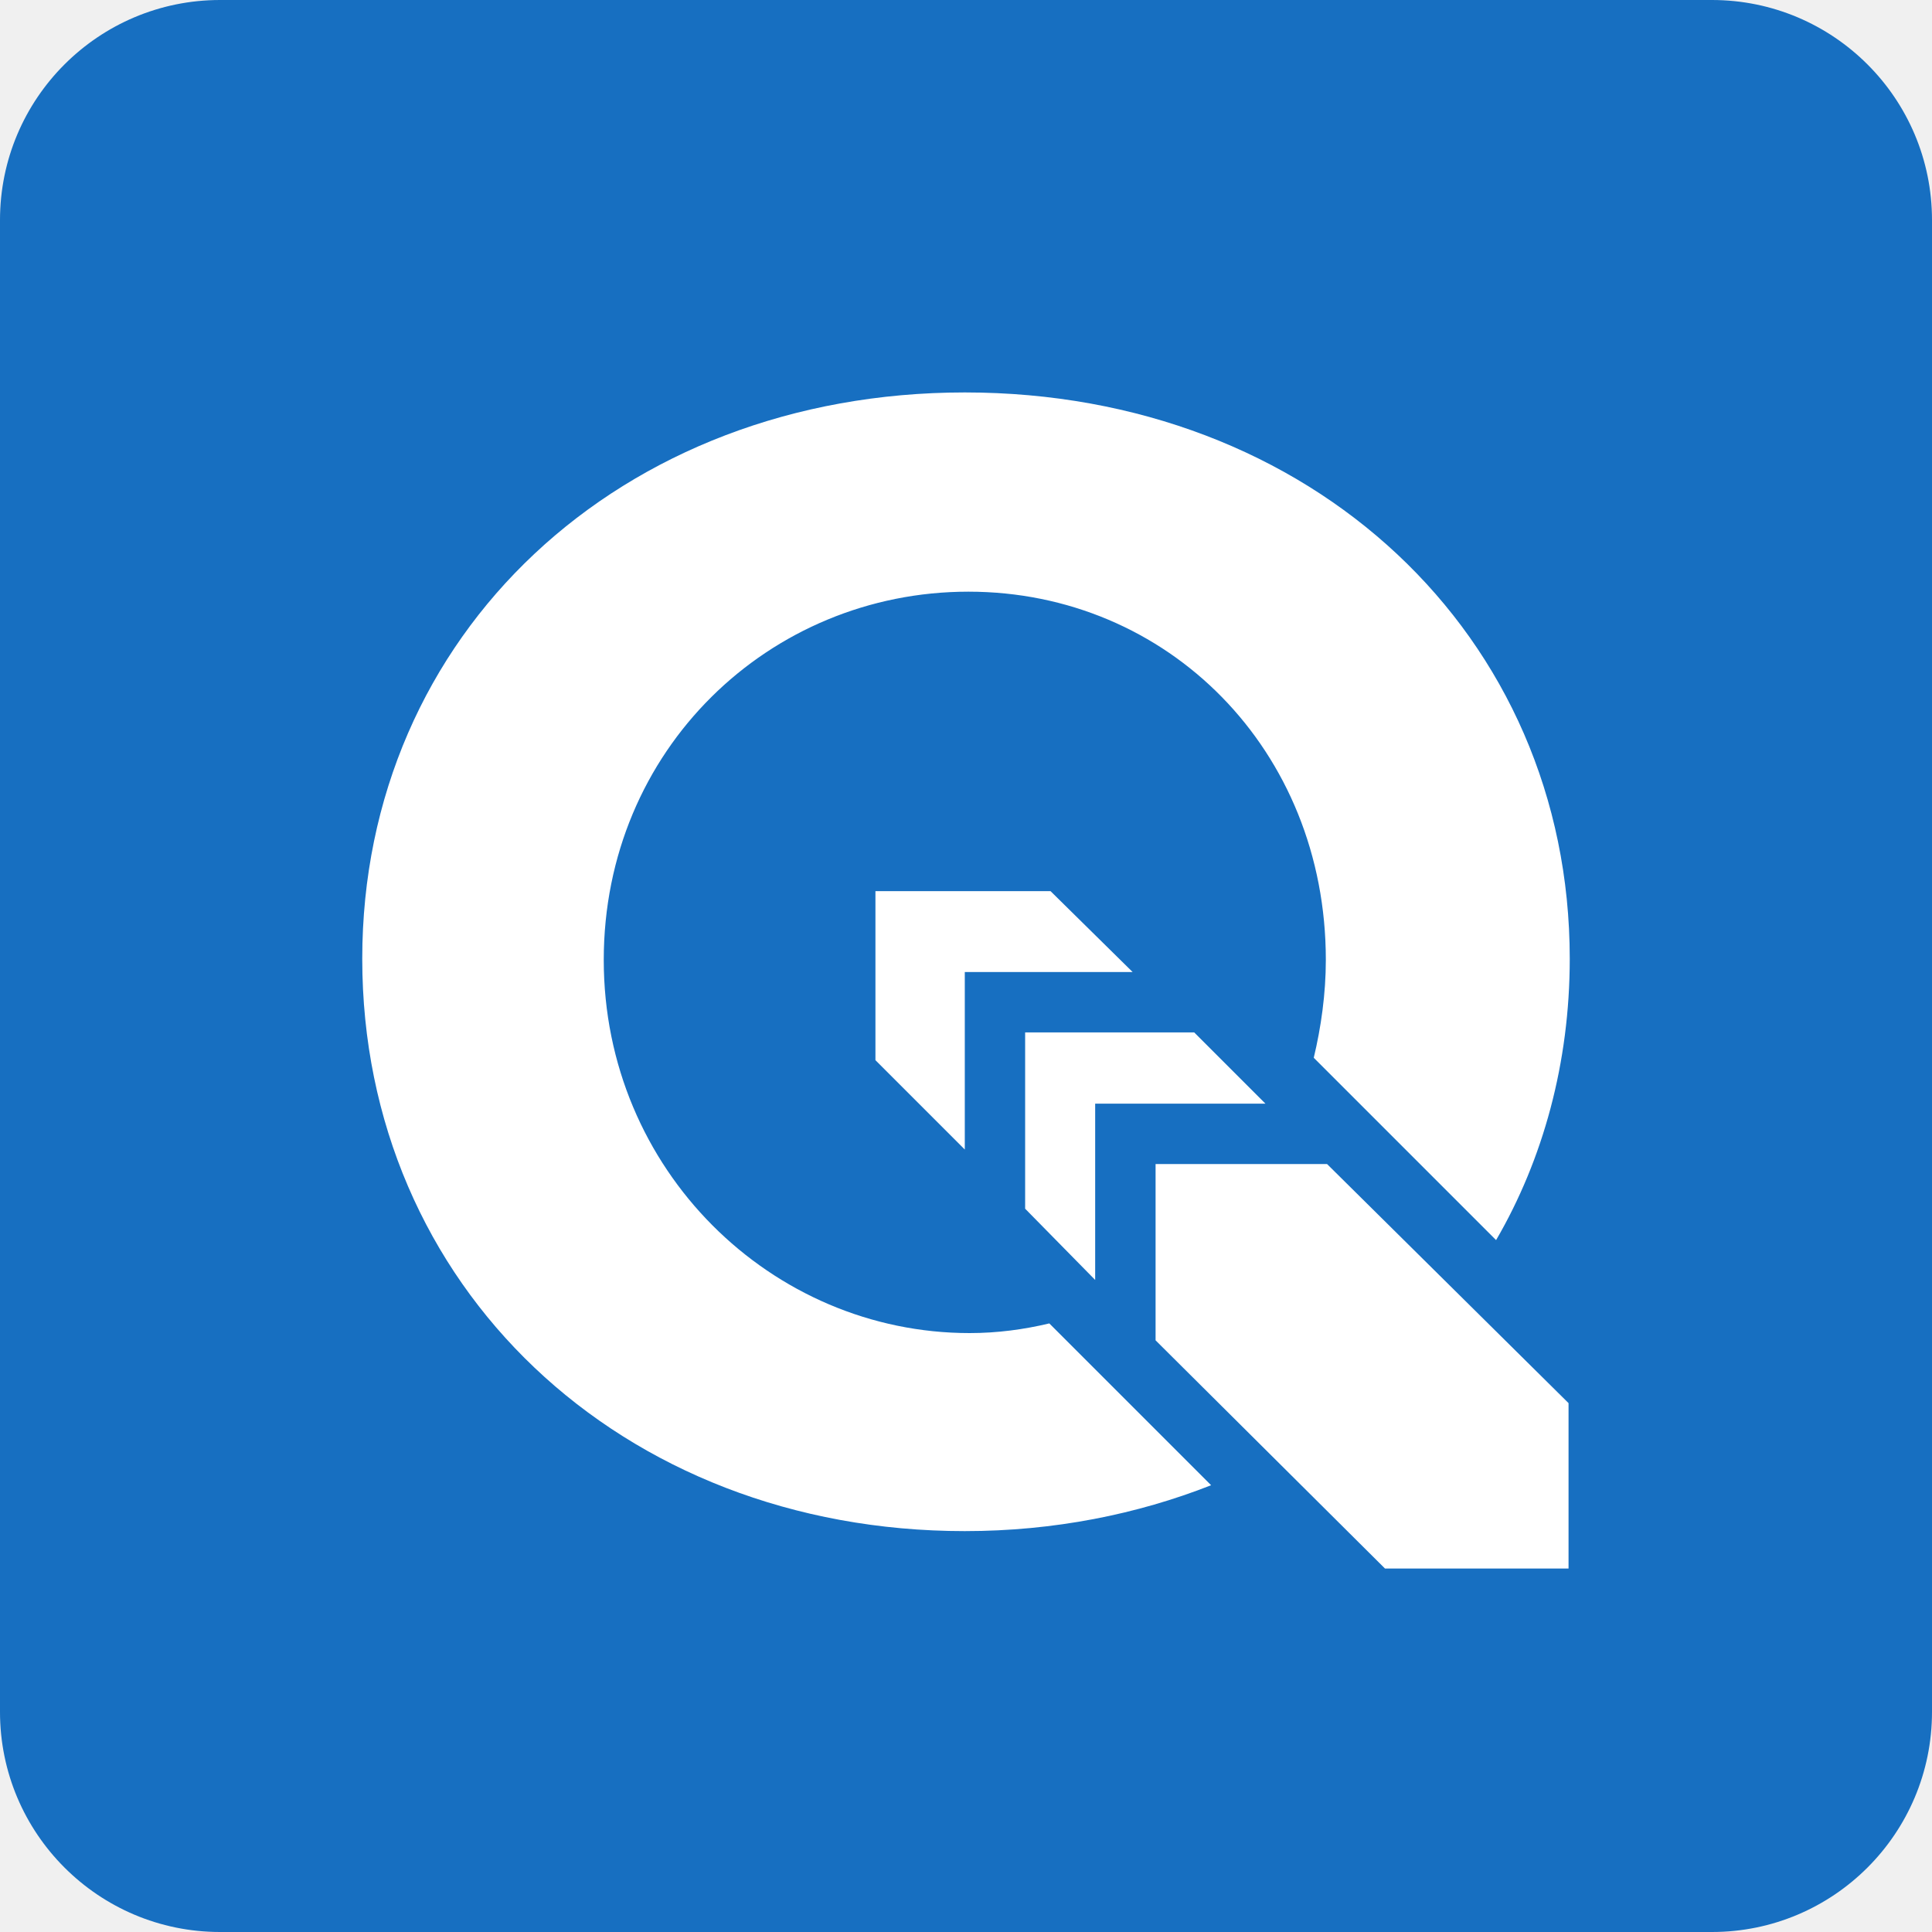
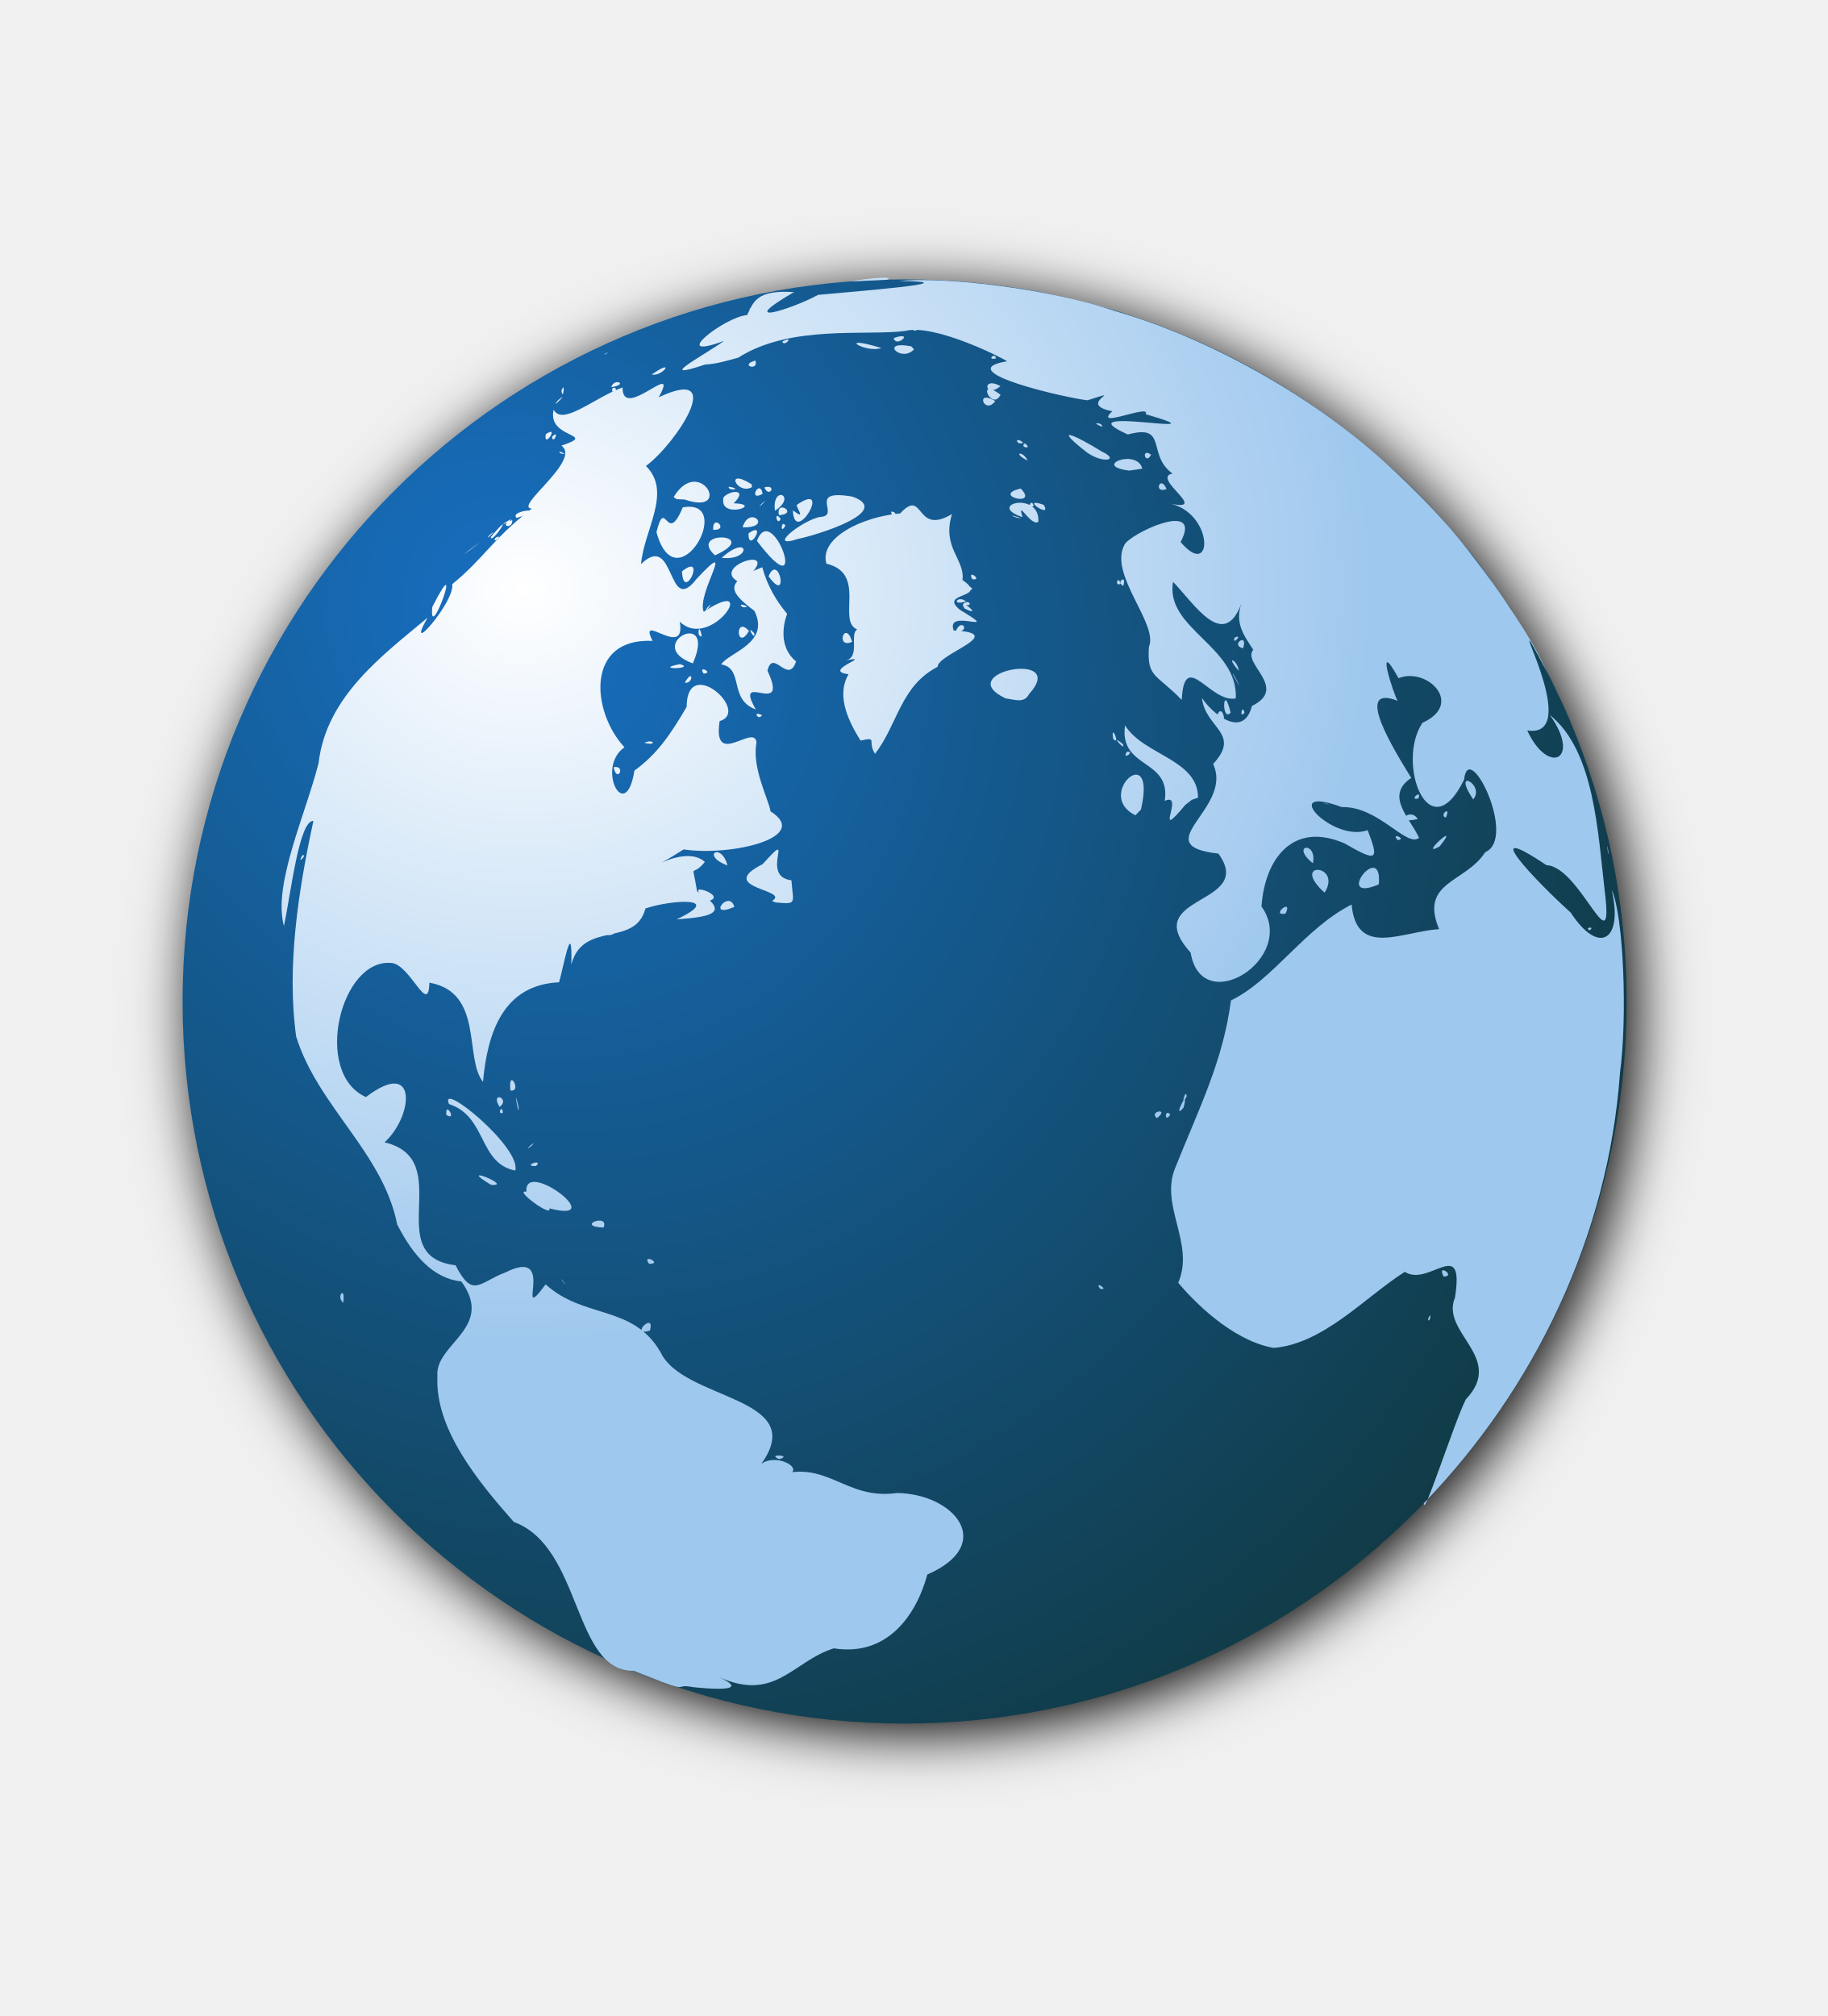
- <svg xmlns="http://www.w3.org/2000/svg" width="64" height="64" fill="none" viewBox="0 0 64 64">
-   <g clip-path="url(#a)">
-     <rect width="64" height="64" fill="#176fc1" rx="7.291" />
-     <path fill="#fff" d="m41.919 36.56-2.36-2.36h-5.6v5.84l2.32 2.36v-5.84z" />
-     <path fill="#fff" d="M34.76 43.84c-.84.2-1.72.32-2.64.32-6.56 0-12.12-5.4-12.12-12.36s5.48-12.2 12.08-12.2 11.84 5.24 11.84 12.2c0 1.12-.16 2.24-.4 3.24l6.04 6.04C51.12 38.4 52 35.2 52 31.76 52 21.04 43.44 13 31.96 13 20.56 13 12 21 12 31.76c0 10.84 8.56 18.96 19.96 18.96 2.96 0 5.72-.56 8.16-1.52z" />
-     <path fill="#fff" d="M43.96 38.56h-5.68v5.84l7.6 7.56h6.08v-5.48zM31.96 32.2h5.56l-2.72-2.68H29v5.6l2.96 2.96z" />
-   </g>
-   <defs>
-     <clipPath id="a">
-       <path fill="#fff" d="M0 0h64v64H0z" />
-     </clipPath>
-   </defs>
+ <svg xmlns="http://www.w3.org/2000/svg" height="65.359" viewBox="550 550 69.144 76.252" width="59.266" version="1.1" id="svg9">
+   <defs id="defs9" />
+   <radialGradient id="a" cx="745.869" cy="741.88" gradientTransform="matrix(.1101006 .190054 -.1673342 .09693869 611.4548 359.575)" gradientUnits="userSpaceOnUse" r="350">
+     <stop offset="0" stop-color="#0d7200" id="stop1" style="stop-color:#176fc1;stop-opacity:1;" />
+     <stop offset="1" stop-color="#0d1d00" id="stop2" />
+   </radialGradient>
+   <filter id="b" color-interpolation-filters="sRGB" x="-0.069" y="-0.069" width="1.137" height="1.137">
+     <feGaussianBlur result="fbSourceGraphic" stdDeviation="10 10" id="feGaussianBlur2" />
+     <feColorMatrix in="fbSourceGraphic" result="fbSourceGraphicAlpha" values="0 0 0 -1 0 0 0 0 -1 0 0 0 0 -1 0 0 0 0 1 0" id="feColorMatrix2" />
+     <feGaussianBlur in="fbSourceGraphic" result="blur" stdDeviation="10 10" id="feGaussianBlur3" />
+   </filter>
+   <radialGradient id="c" cx="717.84" cy="683.702" gradientTransform="matrix(.02190706 1.121087 -1.267823 .02477441 1566.331 -121.4118)" gradientUnits="userSpaceOnUse" r="325.748">
+     <stop offset="0" stop-color="#fff" id="stop3" />
+     <stop offset="1" stop-color="#e4f363" id="stop4" style="stop-color:#9fc8ee;stop-opacity:1;" />
+   </radialGradient>
+   <radialGradient id="d" cx="7976.346" cy="-10508.842" gradientTransform="matrix(.0222 0 0 -.0248 721.1671 674.6745)" gradientUnits="userSpaceOnUse" r="13293.867">
+     <stop offset="0" stop-color="#80ff80" id="stop5" />
+     <stop offset="1" stop-color="#0f0" id="stop6" />
+   </radialGradient>
+   <path d="m 1320,970 c 0,193.3 -156.701,350 -350,350 -193.3,0 -350,-156.7 -350,-350 0,-193.3 156.7,-350 350,-350 193.299,0 350,156.7 350,350 z" filter="url(#b)" transform="matrix(0.078033,0,0,0.078033,508.8906,512.5523)" id="path6" style="display:inline" />
+   <path d="m 611.53,587.88 c 0,15.084 -12.228,27.312 -27.312,27.312 -15.084,0 -27.312,-12.228 -27.312,-27.312 0,-15.084 12.228,-27.312 27.312,-27.312 15.084,0 27.312,12.228 27.312,27.312 z" fill="url(#a)" id="path7" style="display:inline" />
+   <path d="m 738.059,824.52 -4.896,-2.991 3.183,4.563 1.697,-1.541 z m 315.115,-124.435 -0.383,1.419 1.727,0.363 -1.317,-1.773 z m -257.087,112.336 -2.255,0.589 0.465,1.879 1.814,-2.44 z m -70.86,-12.684 -3.059,0.086 3.033,-0.077 z m 507.893,171.781 -0.121,-1.182 0.118,1.188 v -0.006 m 1.431,4.062 -0.34,-0.164 0.341,0.166 z m -490.636,-279.995 -1.29,-0.768 1.215,0.783 z m 461.488,304.626 1.548,-2.094 -1.536,2.067 z m -461.774,-304.148 -2.035,-0.956 2.023,0.955 z m 305.072,4.142 -1.344,-0.514 1.317,0.515 z m 186.587,263.978 v -0.003 l -0.166,-0.673 0.163,0.676 m -97.138,-286.087 0.064,0.801 -0.063,-0.798 z m -373.039,161.109 -2.353,0.707 2.337,-0.677 z m 46.254,289.391 -0.434,-1.414 0.419,1.393 z m -40.176,-62.291 -1.831,-0.333 1.871,0.346 z m 61.266,62.881 1.77,0.989 -1.741,-0.978 z m 399.868,-148.699 -0.027,1.02 0.03,-1.032 v 0.012 m -85.152,-270.635 1.13,0.812 -1.113,-0.81 z m -427.622,49.937 -0.003,10e-4 -1.005,1.075 z m 9.885,37.886 -1.26,0.07 1.234,-0.036 z m 411.98,-115.919 -0.672,-1.176 0.654,1.173 z m -343.025,536.588 0.573,0.66 -0.549,-0.659 z m 260.171,-528.531 1.178,0.889 -1.171,-0.889 h -0.01 M 939.109,568.803 h -0.003 l -0.188,0.437 z m -4.625,-9.775 -1.369,-0.157 1.377,0.166 z" fill="url(#d)" transform="matrix(0.078033,0,0,0.078033,513.9888,517.6504)" id="path8" style="display:inline" />
+   <path d="m 819.353,587.924 c 25.233,-16.163 62.132,-10.448 80.889,-12.953 14.023,-3.631 46.852,12.867 49.404,14.706 -28.945,4.803 30.425,18.171 39.055,18.896 20.175,-6.443 -6.379,1.8 11.986,5.333 -9.803,9.003 19.135,-3.87 16.124,1.411 42.708,12.41 -41.995,-5.224 -8.606,9.848 19.663,-5.387 8.995,9.954 21.653,18.917 -10.895,2.063 19.422,19.271 -2.131,14.394 22.403,4.058 22.047,37.795 6.061,18.813 11.181,-21.176 -25.29,-3.7 -27.285,1.441 -7.646,14.432 16.727,38.304 11.896,49.445 -0.947,15.028 3.486,12.77 15.922,25.645 1.27,-25.248 13.973,1.811 26.209,-0.751 1.206,-25.225 -34.442,-33.838 -30.412,-56.498 10.609,11.086 24.47,33.406 33.084,10.643 -3.319,9.623 1.63,15.853 5.793,22.297 -5.63,6.694 17.26,18.474 -0.648,27.234 -4.24,16.727 -19.959,2.973 -24.202,-3.913 1.404,14.654 19.289,17.076 5.384,32.055 10.181,21.431 -33.193,39.438 2.55,43.421 18.497,25.32 -39.126,19.746 -13.444,47.967 5.323,32.367 52.199,2.674 34.349,-22.343 1.588,-22.748 14.947,-41.551 40.274,-30.559 15.463,8.907 17.093,8.628 11.151,-6.423 -17.066,6.248 -44.029,-22.793 -12.475,-11.181 17.832,-0.501 31.363,19.816 37.435,14.911 -4.472,-9.817 -16.722,-20.407 -3.784,-29.061 -7.886,-12.812 -28.641,-45.964 -6.59,-37.367 -1.877,-2.789 -11.433,-32.416 0.414,-10.958 13.843,-5.575 31.975,12.436 11.622,21.599 -12.96,19.151 3.058,62.514 20.181,27.551 2.05,-20.275 25.942,28.42 10.232,35.172 -9.57,14.952 -31.981,14.171 -22.379,37.317 -18.024,1.155 -39.975,13.861 -42.404,-11.932 -22.902,11.607 -38.054,36.589 -58.471,46.486 -3.927,29.731 -15.545,52.354 -27.122,81.389 -7.394,18.339 9.741,36.504 1.55,55.459 6.876,8.192 25.56,27.862 46.232,31.58 24.201,-1.932 44.447,-24.711 63.617,-36.888 11.629,7.637 29.082,-17.966 24.309,12.478 -7.188,17.232 24.659,28.934 5.218,49.413 -5.747,11.528 -20.618,58.26 -20.298,50.268 54.193,-56.012 89.528,-130.41 95.046,-208.419 3.64,-26.565 1.858,-76.165 -4.007,-88.889 5.785,24.985 -6.437,31.684 -19.849,11.033 -16.372,-14.699 -46.505,-46.282 -11.774,-22.987 16.359,0.601 32.836,50.188 28.323,13.072 -3.399,-28.432 -4.872,-68.479 -26.721,-85.923 15.52,21.602 -0.604,29.756 -10.905,7.574 25.423,3.737 -4.899,-52.767 2.031,-42.29 8.034,13.855 21.866,43.452 6.946,12.717 -10.523,-23.932 -42.428,-64.896 -49.899,-72.339 5.916,6.3 22.044,25.952 33.054,43.315 -20.265,-30.048 -33.396,-45.502 -58.825,-69.313 -35.213,-32.708 -83.546,-59.855 -126.805,-73.513 -16.972,-5.204 -21.621,-6.413 -6.385,-2.043 -31.778,-10.583 -81.315,-16.608 -104.777,-14.439 38.513,0.476 -25.228,5.402 -39.085,6.746 -12.957,7.001 -41.102,15.787 -11.705,-1.341 -18.474,-1.221 -19.572,4.934 -22.738,11.151 -10.557,0.63 -39.03,22.827 -11.158,12.485 -8.648,6.427 -34.841,20.068 -9.219,11.474 5.54,-0.258 10.802,-1.903 16.108,-3.331 z m -43.586,639.285 c 21.707,8.669 11.519,3.203 21.624,5.134 10.266,1.07 28.218,2.193 12.319,-5.003 27.601,12.58 35.94,-7.547 55.97,-13.805 25.587,4.058 39.792,-15.516 45.328,-35.786 33.552,-14.643 13.122,-39.135 -14.698,-39.504 -25.658,3.623 -34.075,-17.18 -59.713,-7.972 20.364,-0.542 2.611,-12.601 -6.078,-6.14 23.633,-32.968 -37.962,-30.516 -48.91,-54.282 -13.453,-23.023 -37.102,-15.898 -55.635,-32.745 -15.86,21.411 6.394,-18.774 -19.47,-5.792 -12.573,4.651 -15.793,13.022 -24.186,-3.458 -36.8,-4.452 1.027,-51.156 -34.416,-59.598 13.897,-12.608 16.419,-41.372 -9.029,-21.932 -25.991,-11.613 -12.266,-67.88 12.699,-64.965 8.988,1.287 17.722,25.876 18.056,9.504 26.558,4.728 16.698,36.445 25.983,48.072 2.198,-24.184 9.939,-46.996 36.871,-48.248 1.884,-6.087 6.639,-33.085 5.936,-8.552 5.615,-21.629 30.944,-8.02 35.952,-27.24 13.143,-4.39 38.473,-5.663 15.067,5.297 15.361,-1.116 27.378,-2.751 9.947,-13.662 -2.533,-15.622 -3.007,-5.779 3.773,-14.179 -10.716,-9.849 -36.283,10.425 -10.29,-6.068 22.937,3.443 62.16,-5.768 42.159,-18.426 -1.041,-6.107 -9.2,-21.186 -6.823,-33.39 -0.938,-9.61 -21.411,13.023 -17.887,-10.364 15.304,-4.579 -15.959,-32.571 -15.975,-6.92 -7.412,12.652 -14.071,22.809 -25.334,30.894 -4.132,26.5 -18.946,-1.325 -4.827,-11.322 -16.086,-17.313 -18.925,-53.092 13.643,-51.553 -7.554,-14.79 16.443,9.519 13.173,-9.317 15.331,14.689 39.588,-23.283 11.609,-4.774 -3.74,-8.728 16.986,-37.903 -3.558,-15.844 -14.283,18.539 -10.066,-23.492 -26.831,-7.281 1.401,-16.529 15.226,-34.918 2.388,-47.558 14.659,-10.855 39.772,-49.082 6.185,-33.298 10.641,-19.298 -17.864,12.15 -17.509,-4.785 -13.391,4.784 -29.276,19.023 -33.407,10.756 -3.429,14.427 22.145,11.345 3.725,17.467 10.073,6.919 -23.51,30.053 -14.348,30.518 -19.316,15.009 -23.016,23.939 -38.542,36.632 1.41,8.53 -23.644,36.974 -12.031,16.303 -20.975,17.617 -49.082,37.895 -52.756,70.432 -6.441,25.309 -22.266,59.026 -16.8,78.947 3.418,-15.952 7.325,-51.245 14.295,-50.944 -7.375,34.068 -13.02,70.634 -8.382,104.474 10.569,34.015 42.08,56.243 48.984,91.128 8.003,15.655 17.776,26.212 31.106,27.645 16.433,22.588 -13.094,30.3 -11.596,45.905 -1.322,25.545 19.86,51.224 37.005,70.642 33.262,12.188 28.518,72.657 58.165,72.178 2.34,0.966 4.702,1.878 7.067,2.781 z M 885.66,779.943 c 11.079,-14.406 12.296,-32.879 30.347,-42.172 -0.181,-6.23 34.61,-16.297 7.787,-17.603 -4.353,-11.34 24.62,2.948 3.143,-9.933 -11.168,-8.855 14.496,-5.28 1.105,-14.542 1.307,-10.075 -10.155,-15.592 -5.078,-31.956 -18.183,10.804 -13.271,-13.102 -25.128,-0.311 -18.334,1.593 -39.338,11.776 -35.757,24.358 19.898,4.701 4.883,27.752 14.936,31.891 -4.041,2.264 1.977,14.035 -6.231,15.118 16.003,-3.169 -11.793,4.91 2.015,6.569 -5.15,8.857 -2.105,19.596 5.854,32.173 8.635,-1.958 3.046,0.361 7.008,6.408 z m -57.795,-21.505 c -11.32,-19.713 16.715,4.735 5.641,-18.783 2.7,-11.149 9.981,7.189 13.862,-4.48 -8.336,-6.871 -6.344,-17.602 -4.337,-23.111 -5.172,-6.087 -9.573,-13.55 -12.049,-22.559 -18.403,7.261 -16.353,11.753 -3.817,21.132 7.904,15.742 -12.505,20.188 -16.092,25.991 11.2,1.722 3.457,17.028 16.791,21.809 z m 46.872,-103.146 c -22.705,-3.916 -5.398,9.175 -15.457,9.798 -8.592,1.311 -26.912,15.931 -11.066,10.71 9.019,-1.815 46.555,-13.299 26.523,-20.508 z m 167.491,145.922 c 0.065,-18.594 -26.487,-20.638 -35.384,-35.058 -2.976,21.324 22.366,15.904 19.244,36.578 10.156,-4.477 -6.216,21.298 10.005,1.945 l 3.117,-2.437 z m -204.82,50.769 c 10.698,0.97 8.554,0.65 7.712,-10.743 -15.926,-1.816 2.984,-26.694 -13.885,-7.855 -23.439,11.784 13.861,12.294 4.485,17.883 z M 779.698,672.52 c 9.793,35.49 38.715,-16.813 12.736,-12.011 -7.913,19.223 -8.338,-5.932 -12.736,12.011 z m 180.694,78.376 c 19.398,-21.511 -38.369,-10.478 -11.355,2.227 4.303,0.441 8.865,2.618 11.355,-2.227 z m 54.155,56.066 c 8.019,-34.538 -22.954,-7.087 -2.671,2.777 z M 828.419,676.763 c 26.689,35.238 7.505,-20.593 0,0 z m -16.175,-21.211 c -2.76,11.271 20.318,3.442 4.88,2.962 7.225,-7.116 -1.693,-6.452 -4.88,-2.962 z m 33.583,6.377 c 0.701,18.003 19.646,-14.969 1.879,-2.621 -0.172,1.548 4.82,7.748 -1.879,2.621 z m 119.01,5.537 c 0.924,-15.231 -25.869,-8.34 -7.698,-2.243 -2.926,-9.413 4.127,4.882 7.698,2.243 z m 30.638,-34.101 c -13.05,-8.095 -24.458,-13.014 -6.837,0.697 7.858,5.356 15.829,3.469 6.837,-0.697 z M 711.254,981.938 c 3.106,-11.12 -37.286,-44.14 -32.125,-32.231 18.45,5.938 14.195,28.746 32.125,32.231 z m 16.555,18.333 c 29.893,7.747 -12.583,-24.625 -11.146,-8.044 -6.614,-1.453 12.616,12.848 11.146,8.044 z m 146.269,-449.31 c 9.278,-1.785 22.12,-2.577 17.283,-0.785 -5.761,0.262 -11.522,0.522 -17.283,0.785 z m -66.003,132.783 c 23.445,-10.673 -13.677,-12.439 0,0 z m -10.755,52.367 c 12.15,-27.639 -24.594,-8.965 0,0 z m 217.865,-94.39 c -2.319,-9.972 -24.972,-1.281 -6.181,0.943 z M 726.042,625.032 c -1.255,7.662 7.049,-4.824 0,0 z m 230.21,26.319 c -14.72,3.452 9.234,9.31 0,0 z m -134.78,18.808 c 15.172,0.425 3.198,-11.175 0,0 z m -28.104,-13.475 c 23.787,8.233 7.274,-21.927 -5.341,-1.211 l 1.456,1.036 z m -122.337,52.105 c -1.859,19.511 16.184,-31.844 0,0 z m 28.385,-33.872 c 0.103,3.995 12.996,-15.655 0,0 z m -10.506,6.554 c 15.122,-11.563 -9.531,6.8 0,0 z m 214.293,-99.042 c -15.932,-3.047 -4.746,8.221 1.361,1.444 z m -85.748,271.714 c -2.544,-8.842 -13.864,6.071 0,0 z m 8.376,-204.834 c -13.534,-8.504 -7.054,5.458 0.169,1.356 z m -5.257,47.812 c 25.212,-20.708 -17.942,-7.943 0,0 z m 237.453,62.845 c -3.814,-15.824 -4.512,5.296 0,0 z M 946.495,605.893 c -12.372,-9.252 -4.172,8.474 0,0 z m -109.359,56.223 c 11.048,-7.199 -1.603,-12.811 0,0 z m -124.226,1.114 2.185,-2.413 z m 98.408,21.717 c 14.635,1.663 13.639,-12.239 0,0 z m 156.106,-25.694 c -12.425,-4.305 4.433,7.435 0,0 z M 773.866,774.61 c 6.245,1.692 4.493,-2.191 0,0 z m 100.713,-48.962 c -3.491,-11.279 -8.41,3.706 0,0 z m 284.724,99.196 c 11.385,-14.149 -11.11,6.257 0,0 z m -531.492,221.218 c 1.419,-8.632 -3.638,-3.534 0,0 z m 129.935,173.648 -1.915,-1.136 z M 703.527,674.683 c -3.271,0.075 -2.817,3.999 0,0 z m 242.95,-72.952 c -9.311,-5.179 -7.74,6.383 0,0 z m -2.542,7.229 c -10.161,-6.065 -5.227,7.079 0,0 z M 708.909,943.109 c 5.947,1.086 -1.225,-11.714 0,0 z m 394.662,-95.863 c 8.853,-14.02 -17.186,-15.502 0,0 z m -298.155,3.877 c 9.182,-2.736 -16.087,-10.626 0,0 z M 699.497,988.874 c 11.683,0.994 -17.906,-10.824 0,0 z m 34.154,-384.917 c 0.752,5.585 2.043,-5.447 0,0 z m 441.962,198.088 c 6.101,-7.106 -10.903,-16.083 0,0 z m -399.096,257.528 c 2.819,-9.855 -10.395,2.954 0,0 z M 705.239,953.947 c -0.3,-4.708 -3.02,1.278 0,0 z M 834.038,693.894 c 10.232,14.257 5.018,-12.019 0,0 z m 192.916,-42.312 c -3.144,-7.318 -6.52,2.632 10e-4,0 M 814.114,834.057 c -2.964,-11.575 -13.197,-4.962 0,0 z m 334.924,-32.475 c 1.95,-4.931 -5.009,1.234 0,0 z M 712.875,951.335 c 0.384,6.12 -3.05,-13.149 0,0 z m 64.568,-355.263 c 5.18,1.252 11.968,-8.344 0,0 z m -67.624,70.572 c -7.171,2.392 0.186,5.113 0,0 z m 44.241,342.94 c 3.039,-7.297 -14.271,-0.627 0,0 z m 297.65,-248.823 c 5.286,8.94 2.735,-5.965 0,0 z m 97.009,50.797 c -3.852,-6.26 -11.928,2.916 0,0 z m -147.592,-38.739 c 3.906,3.633 -1.522,-8.784 0,0 z m 4.846,-74.227 c 2.002,-5.904 -3.939,-2.089 0,0 z M 703.634,951.126 c 5.628,-4.13 -4.766,-8.119 0,0 z M 929.062,709.502 c 10.133,5.06 -4.274,-6.61 0,0 z m -241.139,-20.395 0.718,0.328 L 687.924,689.107 M 677.857,955.01 c 5.483,3.333 -0.743,-7.349 0,0 z M 994.931,620.025 c -6.235,-1.712 4.013,3.589 0,0 z m -187.736,51.34 c 8.145,0.42 -0.486,-8.179 0,0 z m 81.535,-88.123 c -22.771,-6.888 -7.72,2.775 0,0 z m 5.977,-4.842 c 1.045,5.201 10.636,-3.587 0,0 z m 189.96,279.008 c 3.793,-8.149 -7.766,1.43 0,0 z m 13.246,-24.39 c 2.2,-11.023 -11.295,-9.101 0,0 z M 792.075,691.505 c 0.736,15.715 12.216,-9.774 0,0 z m -80.111,-25.868 c 17.345,-5.732 -4.257,-3.744 0,0 z m 417.901,177.588 c 1.897,-22.193 -22.633,9.63 0,0 z M 757.783,602.253 c 8.875,-1.421 1.261,-4.749 0,0 z m -25.748,6.292 c -5.037,5.994 6.55,-5.465 0,0 z m 92.515,111.858 c -7.05,-7.896 -6.109,10.327 0,0 z m -33.461,16.082 c -13.989,2.696 8.341,2.417 0,0 z m -14.939,290.692 c 7.011,0.012 -3.996,-5.374 0,0 z m 55.021,-373.253 c -1.359,-7.731 -7.467,4.172 0,0 z m 114.651,-45.175 -0.573,1.526 z m -106.733,55.518 c 9.859,-0.646 -1.786,-8.041 0,0 z m 403.03,304.999 -0.171,0.679 z m -222.637,-334.3 c -5.086,-3.695 -2.847,5.446 0,0 z m 40.401,88.74 c -1.185,4.229 4.571,-2.493 0,0 z M 758.244,604.304 c 4.374,-0.694 -0.55,-3.706 0,0 z m 249.538,174.625 c -2.927,4.513 4.469,-0.25 0,0 z M 831.989,650.824 c 2.48,5.607 6.342,-1.824 0,0 z m 97.772,55.222 c -4.351,-3.266 -7.403,2.443 0,0 z m 281.12,52.359 c -2.466,-6.174 2.562,8.229 0,0 z m 21.105,107.123 c 3.123,-2.005 -2.785,-1.574 0,0 z m -127.604,-61.565 c -4.702,-1.231 4.906,1.825 0,0 z M 608.04,829.171 c -3.126,5.26 2.975,-0.994 0,0 z m 397.758,-53.915 c -7.316,-6.122 1.885,4.337 0,0 z m 53.696,-33.004 c 7.345,12.87 -2.711,-6.129 0,0 z m -54.807,-44.73 c -1.344,-4.786 -3.1,1.729 0,0 z M 954.1,665.407 c 7.391,1.542 -7.273,-2.654 0,0 z m 184.936,156.336 c 4.756,-0.511 -3.874,-3.984 0,0 z m -374.238,401.088 -2.094,-0.89 z m -45.697,-252.81 c 3.955,-4.396 -5.642,4.247 0,0 z m 13.876,-335.816 c 5.338,1.676 -1.98,-2.133 0,0 z m 226.672,3.629 c -2.511,-5.241 -7.747,-3.772 0,0 z m -260.991,36.214 c -3.28,3.938 6.002,-4.912 0,0 z m 365.362,54.775 c 2.864,-8.068 -6.597,-1.7 0,0 z M 729.103,626.29 c 0.426,4.364 3.979,-4.139 0,0 z m 98.532,-36.968 c -8.146,2.297 1.909,5.402 0,0 z m 194.64,367.244 c 6.644,-5.153 -4.275,-3.497 0,0 z m -18.083,-265.771 -0.437,1.667 z M 839.223,1121.84 c 7.091,-1.996 -6.74,-2.756 0,0 z M 829.195,762.201 c 4.927,-0.96 -3.866,-3.128 0,0 z m 11.562,-182.143 c 0.438,3.141 6.472,-3.162 0,0 z m -89.146,286.52 c 5.78,3.472 13.04,-1.389 0,0 z m 72.733,-193.519 c -0.35,10.475 9.443,-6.583 0,0 z m -116.28,-5.657 c 5.167,-3.949 -8.175,4.152 0,0 z m 0.8,-2.403 0.627,-0.34 z m 101.92,-100.225 1.03,-0.285 z m 430.317,262.668 c -0.984,-8.54 0.01,5.053 0,0 z m -205.912,124.031 c 3.232,-11.511 -5.944,7.034 0,0 z M 804.342,709.075 c -2.989,4.792 4.776,-4.727 0,0 z m -4.176,12.907 c 3.305,4.754 -0.445,-7.411 0,0 z m -41.213,64.45 c 1.635,8.268 6.242,-1.183 0,0 z m -79.842,110.463 0.644,0.374 z m 483.275,-86.051 c 2.706,-6.452 -3.695,-0.848 0,0 z M 815.567,651.702 c 6.927,0.599 -4.012,-2.861 0,0 z m 22.92,-96.138 2.308,-0.451 z m 322.873,477.795 c 6.256,-0.319 -3.883,-6.765 0,0 z M 932.784,695.312 c 5.5,0.812 -2.785,-5.334 0,0 z m 24.909,-64.254 c 4.804,1.835 -0.852,-4.127 0,0 z m -282.904,454.79 c 3.433,-0.751 -3.498,-2.741 0,0 z m 46.543,-106.069 c 3.863,-4.005 -7.341,0.146 0,0 z m 38.745,70.784 -0.513,-0.089 z M 944.316,588.262 c -0.571,-3.344 -4.859,1.281 0,0 z m 92.376,357.825 c -0.061,-4.951 -3.52,6.324 0,0 z M 802.549,741.045 c 5.271,-0.161 -3.042,-4.509 0,0 z m 192.182,298.177 c 4.993,1.107 -3.217,-4.414 0,0 z M 893.394,662.613 c 1.569,6.532 4.131,-0.621 0,0 z M 719.636,991.705 c -4.503,-3.614 3.16,4.422 0,0 z M 962.573,659.844 c -0.959,-4.307 -3.824,1.757 0,0 z m -141.08,49.034 c 5.828,0.384 -3.796,-2.959 0,0 z M 793.438,745.5 c 4.328,0.543 4.079,-7.394 0,0 z m -59.277,290.036 c 4.189,5.364 -2.422,-3.903 0,0 z m 294.626,-80.828 c -3.137,-3.035 -2.608,4.788 0,0 z m -121.753,-403.374 2.696,0.078 z m -104.393,35.284 c -4.687,3.19 4.888,-2.87 0,0 z m 28.204,72.444 c 4.89,-5.01 -4.619,3.623 0,0 z m 126.648,-29.925 c -4.32,-3.609 -3.676,1.636 0,0 z m -194.596,-47.809 -0.313,0.159 z m 77.001,84.734 c -3.437,-4.708 -1.823,4.108 0,0 z m -12.858,55.392 c -4.586,-4.949 1.007,4.67 0,0 z m 326.672,332.394 c 0.632,3.237 2.26,-5.014 0,0 z M 929.339,699.998 c 6.792,2.205 1.357,-3.558 0,0 z m -87.166,-30.613 c -1.896,-3.54 -2.709,4.921 0,0 z m 222.594,90.686 c -1.081,-4.884 -2.814,3.318 0,0 z M 827.042,563.543 c -5.083,0.641 0.181,2.388 0,0 z m 97.671,157.23 c 7.811,0.193 2.691,-7.346 0,0 z m 3.608,-13.476 c 4.986,2.367 3.43,-2.923 0,0 z M 754.913,585.957 c -2.451,1.914 3.902,-2.04 0,0 z m 307.104,153.772 c -0.678,-5.539 -7.069,-7.903 0,0 z m -369.543,-55.63 1.372,-1.251 z m 6.817,276.918 1,1.219 z m 304.033,-265.603 -0.673,-1.874 z m -212.6,-6.134 -1.178,1.358 z m 218.086,95.026 0.456,-1.8 z m -401.025,38.97 -0.742,3.785 z m 359.738,84.413 3.456,-0.03 z m 144.591,-101.064 1.212,-1.16 z m -400.623,152.782 1.237,1.554 z m 42.549,-372.963 -1.153,0.947 z m 234.454,163.683 1.548,1.105 z m 15.755,-73.748 -1.262,0.453 z m -49.05,-49.145 -3.325,-1.112 z m -353.917,196.601 0.953,-0.814 z m 355.74,-185.118 -0.181,-2.164 z m -120.428,480.443 0.085,1.329 z m -9.331,-351.586 1.077,1.098 z m 8.223,-16.717 0.35,1.956 z m 167.838,-63.941 -0.639,1.394 z m -274.257,-73.079 -1.435,0.857 z m 102.711,142.729 1.623,0.331 z m 254.673,95.467 1.225,-0.422 z m -401.807,-158.347 -1.033,0.251 z m 133.928,71.855 0.11,-1.751 z m 187.117,-67.194 v 0.002 l -0.121,1.679 0.123,-1.681 z m -336.58,332.825 0.451,1.517 z m 136.621,-290.524 0.101,-1.67 z m 202.631,22.147 1.141,1.17 z m -179.635,29.075 1.502,0.687 z m 66.111,-31.193 1.821,1.262 z m -116.673,279.622 0.533,-1.815 z m 336.586,-233.414 -0.92,0.826 z m 109.879,-31.38 -0.966,-2.373 z M 954.832,602.43 l -1.421,-0.058 z m 99.933,117.327 -0.302,-1.961 z m -99.857,-87.603 0.76,-1.689 z m -2.869,-1.351 1.252,0.901 z m -71.97,144.269 1.595,-0.777 z m 127.709,-23.331 0.394,1.246 z m -154.013,469.999 0.735,-0.812 z m -196.959,-248.585 -1.151,-0.048 z m -27.058,72.72 1.484,0.904 z m 364.685,-432.328 -1.575,-1.264 z m -18.506,-3.239 -1.763,0.196 z m -301.101,98.655 -0.865,1.904 z m 459.398,107.781 -1.877,-0.964 z m -474.08,133.379 1.313,-0.1 z m 478.151,-130.733 -0.526,-1.839 z m -91.561,-94.641 1.259,0.433 z m -56.696,26.87 -1.785,-1.012 z m 19.435,30.455 0.398,-1.202 z m -188.908,-69.971 2.541,-0.703 z m 208.946,-90.212 -1.465,-0.828 z m -377.72,342.48 1.02,-1.022 z m -2.146,-82.35 1.221,-0.116 z m 84.483,-246.869 -0.223,0.939 z m -23.799,27.671 1.747,-0.73 z m 30.34,216.819 1.386,-1.42 z m 35.802,150.253 0.93,1.736 z m -58.489,-62.734 1.42,1.271 z m 55.914,-376.078 -1.967,0.967 z m 216.682,162.659 1.486,0.885 z m -59.48,-63.268 -2.454,-3.182 z m 58.893,340.476 2.11,-0.087 z m 64.336,-266.935 -1.556,-0.425 z m -283.06,16.541 1.98,0.389 z m -66.848,-107.672 1.579,-1.379 z m 510.154,107.419 -0.609,-0.42 z m -599.998,3.503 -0.067,-1.381 z m 390.345,-101.919 -0.929,-1.575 z m 96.343,121.108 1.42,1.554 z m -88.695,-92.057 -0.499,-1.22 z m 127.132,93.942 1.052,-0.626 z m 11.041,6.053 -1.264,-0.021 z m -219.253,-113.929 -1.207,-1.309 1.206,1.312 z m -290.076,185.422 1.966,-0.388 z m 116.945,337.632 1.226,0.54 -1.228,-0.54 z m -33.479,-593.335 0.288,0.573 z m 415.899,195.86 1.408,-0.225 z M 699.319,676.781 h -10e-4 l 1.436,-0.675 z m 79.257,359.158 -0.892,-1.811 z m -147.668,-137.788 1.208,-1.711 z m 328.283,-188.062 0.719,-1.973 z m -179.776,344.212 -1.629,0.132 z m 58.607,64.366 -0.51,1.101 z m -122.478,-153.635 -0.957,-4.527 z m 516.443,-112.018 -0.559,-0.068 z m -634.813,-1.097 -0.04,1.982 z m 554.248,-45.592 -1.32,-1.824 z m -343.98,-240.589 -2.327,0.534 z m 193.177,209.604 1.229,-0.771 z m -242.037,92.188 1.98,0.358 z m 80.476,-158.069 1.683,-0.514 z m -141.193,249.922 1.555,1.408 z m 317.964,-233.262 0.726,-1.275 z m -172.778,395.86 -2.378,0.122 z m 237.472,-259.913 -0.943,1.407 z m -50.525,-240.118 0.262,0.957 z m -300.81,4.115 0.914,-0.901 z m 289.235,164.76 0.206,-2.161 z m -3.509,162.947 1.154,1.612 z m 192.382,-122.596 0.68,-0.437 z m 11.4,-53.889 -0.166,-1.316 z m -492.3,-161.719 0.797,0.211 z m -51.784,87.35 -1.106,1.531 z m 70.738,-110.487 -2.252,1.52 z m -10.362,299.347 -2.069,2.941 z m 249.808,137.97 1.786,-0.906 z m -174.672,-282.29 -1.315,-0.833 z m 23.093,373.871 2.082,0.281 z m 409.806,-157.786 -0.19,1.892 z m -571.488,-249.23 -0.965,1.073 z m 200.796,423.687 0.231,-1.196 z m -99.368,-89.389 1.044,-0.974 z m -112.751,-160.658 0.878,1.013 z m 357.073,-162.652 -0.746,1.67 z m -316.028,-50.142 -1.261,0.936 z m 127.181,-23.948 1.785,-0.933 z m 301.649,197.506 1.128,0.142 z m -254.657,363.026 1.595,0.045 z m 84.365,-577.911 -1.463,-0.36 z m -118.202,203.002 1.532,-0.283 z m -42.067,-116.936 -1.27,1.916 z m -94.158,-47.043 1.423,-1.435 z m 452.763,137.143 0.244,-1.595 z m -3.242,-4.436 -0.91,1.123 z m -285.356,407.782 1.267,-0.227 -1.268,0.225 h 10e-4 z m 1.693,-482.956 1.951,-0.319 z m 284.518,81.886 -0.188,1.192 z M 962.81,653.278 l 0.325,-1.314 z m -227.026,-52.497 -0.213,1.664 z m 162.53,-20.559 1.188,0.63 -1.186,-0.631 z m 263.76,235.031 -0.429,-1.614 z m -272.827,-35.163 -1.677,-0.935 z m -128.228,441.133 1.397,0.6 z m 69.715,-98.579 1.631,-1.133 z m -123.203,-184.879 -3.65,-0.523 z m 313.72,-143.044 1.536,-0.922 z m 38.085,-35.852 -0.525,1.219 z m -60.53,273.959 1.078,-1.382 z m -151.727,-298.566 1.201,-0.81 z m -90.704,275.319 1.647,0.307 z m -118.558,-124.353 2.501,-2.299 z m 68.916,-215.141 -0.835,1.117 z m 199.421,-86.113 0.067,1.193 z m 247.467,225.34 0.116,-1.848 z m -243.087,-257.849 -0.746,0.08 z m -282.046,491.74 1.247,1.207 z m 409.36,-238.826 1.481,-0.934 z m -32.555,-122.262 -0.969,0.559 z m -177.84,-20.291 -1.468,1.337 z m 303.02,92.862 -1.407,0.45 z m -173.664,149.647 -1.534,-0.358 z m 36.605,-287.601 -0.783,-0.835 z m -33.766,286.779 1.537,-0.056 z m -211.906,-312.76 -1.39,1.401 z m -39.15,78.494 -1.117,1.429 z m -48.286,274.197 1.235,0.203 z m 53.812,10.523 1.273,3.787 z m -25.922,-263.693 -1.021,0.997 z m 379.74,69.208 -0.343,1.441 z m -281.439,286.359 -0.96,-1.46 z m 56.011,-491.083 -0.886,0.162 z m -18.259,108.752 1.952,0.447 z m -131.572,19.525 -0.531,1.06 z m 44.55,353.363 0.839,1.548 z m -96.608,-153.644 0.916,-0.501 z m 94.002,-249.845 1.26,0.041 z m 92.897,38.901 -1.545,-0.268 z m -140.688,17.948 1.511,-1.49 z m 41.611,206.661 1.626,-0.976 z m 232.885,-261.073 -0.359,0.808 z m -209.469,-47.208 -0.172,-0.426 z m 121.437,547.969 2.002,-0.169 z m 141.628,-207.393 1.64,0.083 z m 226.008,48.625 0.509,-2.237 z m -627.114,-188.166 -0.242,1.691 z m 292.589,-208.779 1.137,0.637 z m -29.741,145.558 -0.05,-1.98 z m -78.655,-33.906 -0.453,1.302 z m 346.381,105.012 -0.537,1.048 z m -139.529,-97.136 0.246,1.381 z m -304.02,264.357 -0.261,-1.95 z m 349.63,-136.057 1.238,-0.089 z m 81.992,-75.429 -0.791,0.931 z m -349.869,-179.877 -1.01,0.526 1.012,-0.526 z m -120.92,318.23 0.487,1.188 z m 184.821,-234.298 1.553,-1.447 z m -86.918,356.148 1.851,0.104 z m 197.783,-365.117 -0.319,-1.309 z m -323.979,402.1 1.527,0.218 z m 608.449,-214.715 -0.034,-1.12 z M 671.812,714.13 l -0.505,1.174 z m 392.638,40.264 -1.66,-0.936 z m -61.741,-72.156 0.28,-2.124 z m -175.723,34.998 -0.768,1.76 z m 170.988,311.174 0.714,1.099 z m -323.607,58.726 0.886,-0.14 z M 652.498,960.811 h 0.002 l 0.945,-1.135 z m 116.181,-381.905 0.63,-0.429 z m -65.481,356.878 0.799,1.436 z m 96.025,-252.351 -0.772,1.207 z m 13.975,17.63 -0.846,-1.314 z m 5.206,-25.687 -1.736,-1.135 z m -192.931,365.669 1.039,1.425 z m 83.127,-103.967 1.183,0.843 z m 245.461,-307.988 -1.008,-1.008 z m -276.083,72.16 0.213,1.114 z m -77.718,159.994 0.312,-1.593 z m 237.991,-305.577 -0.93,0.21 z m -27.222,288.945 2.421,-1.259 z m 94.111,-96.011 1.793,-0.643 z m -39.905,381.569 0.49,-1.088 z m -23.025,-280.993 -0.99,0.971 z m -89.207,18.766 1.387,0.18 z m -148.382,-12.585 0.296,1.153 z m 181.503,-283.387 -2.218,0.797 z m 316.016,232.702 1.246,0.602 z m -268.92,318.878 0.951,-0.864 z m 179.028,-340.225 1.288,0.409 z m 39.473,45.931 1.057,0.796 z m 0.011,-105.402 -2.138,-0.952 z m -176.873,-7.934 0.386,1.203 z m -104.67,301.88 1.182,1.138 z m 76.097,-335.186 0.935,-0.926 z m -56.32,-90.166 -0.749,0.757 z m -67.274,393.91 -1.584,-1.033 z m 463.689,-168.859 0.27,-1.042 z m -23.2,292.66 9e-4,0.555 z m -37.274,-241.901 -0.49,1.312 z m -242.281,-89.294 0.851,-1.125 z m 170.736,-15.853 1.223,0.007 z m -324.017,-122.906 -0.73,-0.453 z m 197.659,42.42 -0.271,-1.207 z m 169.112,141.244 0.711,-1.172 z m -263.898,298.375 -0.829,1.036 z m -15.565,-372.682 1.114,1.818 z m 1.202,-83.166 1.713,-1.174 z m 14.701,454.494 1.349,0.059 z m -58.748,-347.775 2.018,-0.968 z m 50.481,-63.134 -2.031,0.375 z m 9.934,-48.946 -0.538,-1.257 z m -140.935,20.528 -0.266,1.122 z m 129.435,-28.645 -1.073,-0.433 z m -142.166,317.297 1.385,1.061 z m 224.219,-395.73 c -4.209,-2.183 -1.19,1.481 0,0 z m 145.417,183.195 0.998,0.965 z m 92.671,41.611 -0.192,1.844 z m -88.074,-37.528 0.622,1.668 z m -183.204,-51.551 -1.541,0.831 z m -10.765,-29.364 -1.24,-0.736 z m 92.581,224.846 2.158,0.144 z M 824.91,665.583 l -1.81,-0.645 z m -41.166,19.798 0.41,0.896 z m 205.779,-73.66 0.934,-0.683 z m 58.557,167.815 0.772,-1.123 z m 103.743,44.802 -0.885,-1.016 z m -314.549,-151.213 1.555,-1.227 z m -113.503,299.038 1.199,0.995 z m 173.976,-219.551 1.468,2.235 z m -73.468,-87.904 -0.646,-0.807 z m -45.454,109.524 -1.514,0.836 z m 20.684,-167.516 0.385,0.548 z M 960,631.861 l -1.733,-0.773 z m -87.17,101.522 1.763,0.099 z m -173.59,-53.38 -1.145,0.036 z m 126.727,32.139 -0.838,1.502 z m 196.959,34.176 -0.955,-1.122 z m -323.944,186.694 -0.423,1.226 z m 130.931,-260.684 1.079,-0.841 z m 59.92,-7.068 -1.088,-1.578 z m -17.241,51.719 0.959,-0.906 z m 136.725,38.684 -2.055,-3.256 z M 900,660.756 l -1.146,-1.074 z m -0.907,0.607 -0.898,-0.9 z" fill="url(#c)" transform="matrix(0.078033,0,0,0.078033,513.9888,517.6504)" id="path9" style="display:inline" />
</svg>
